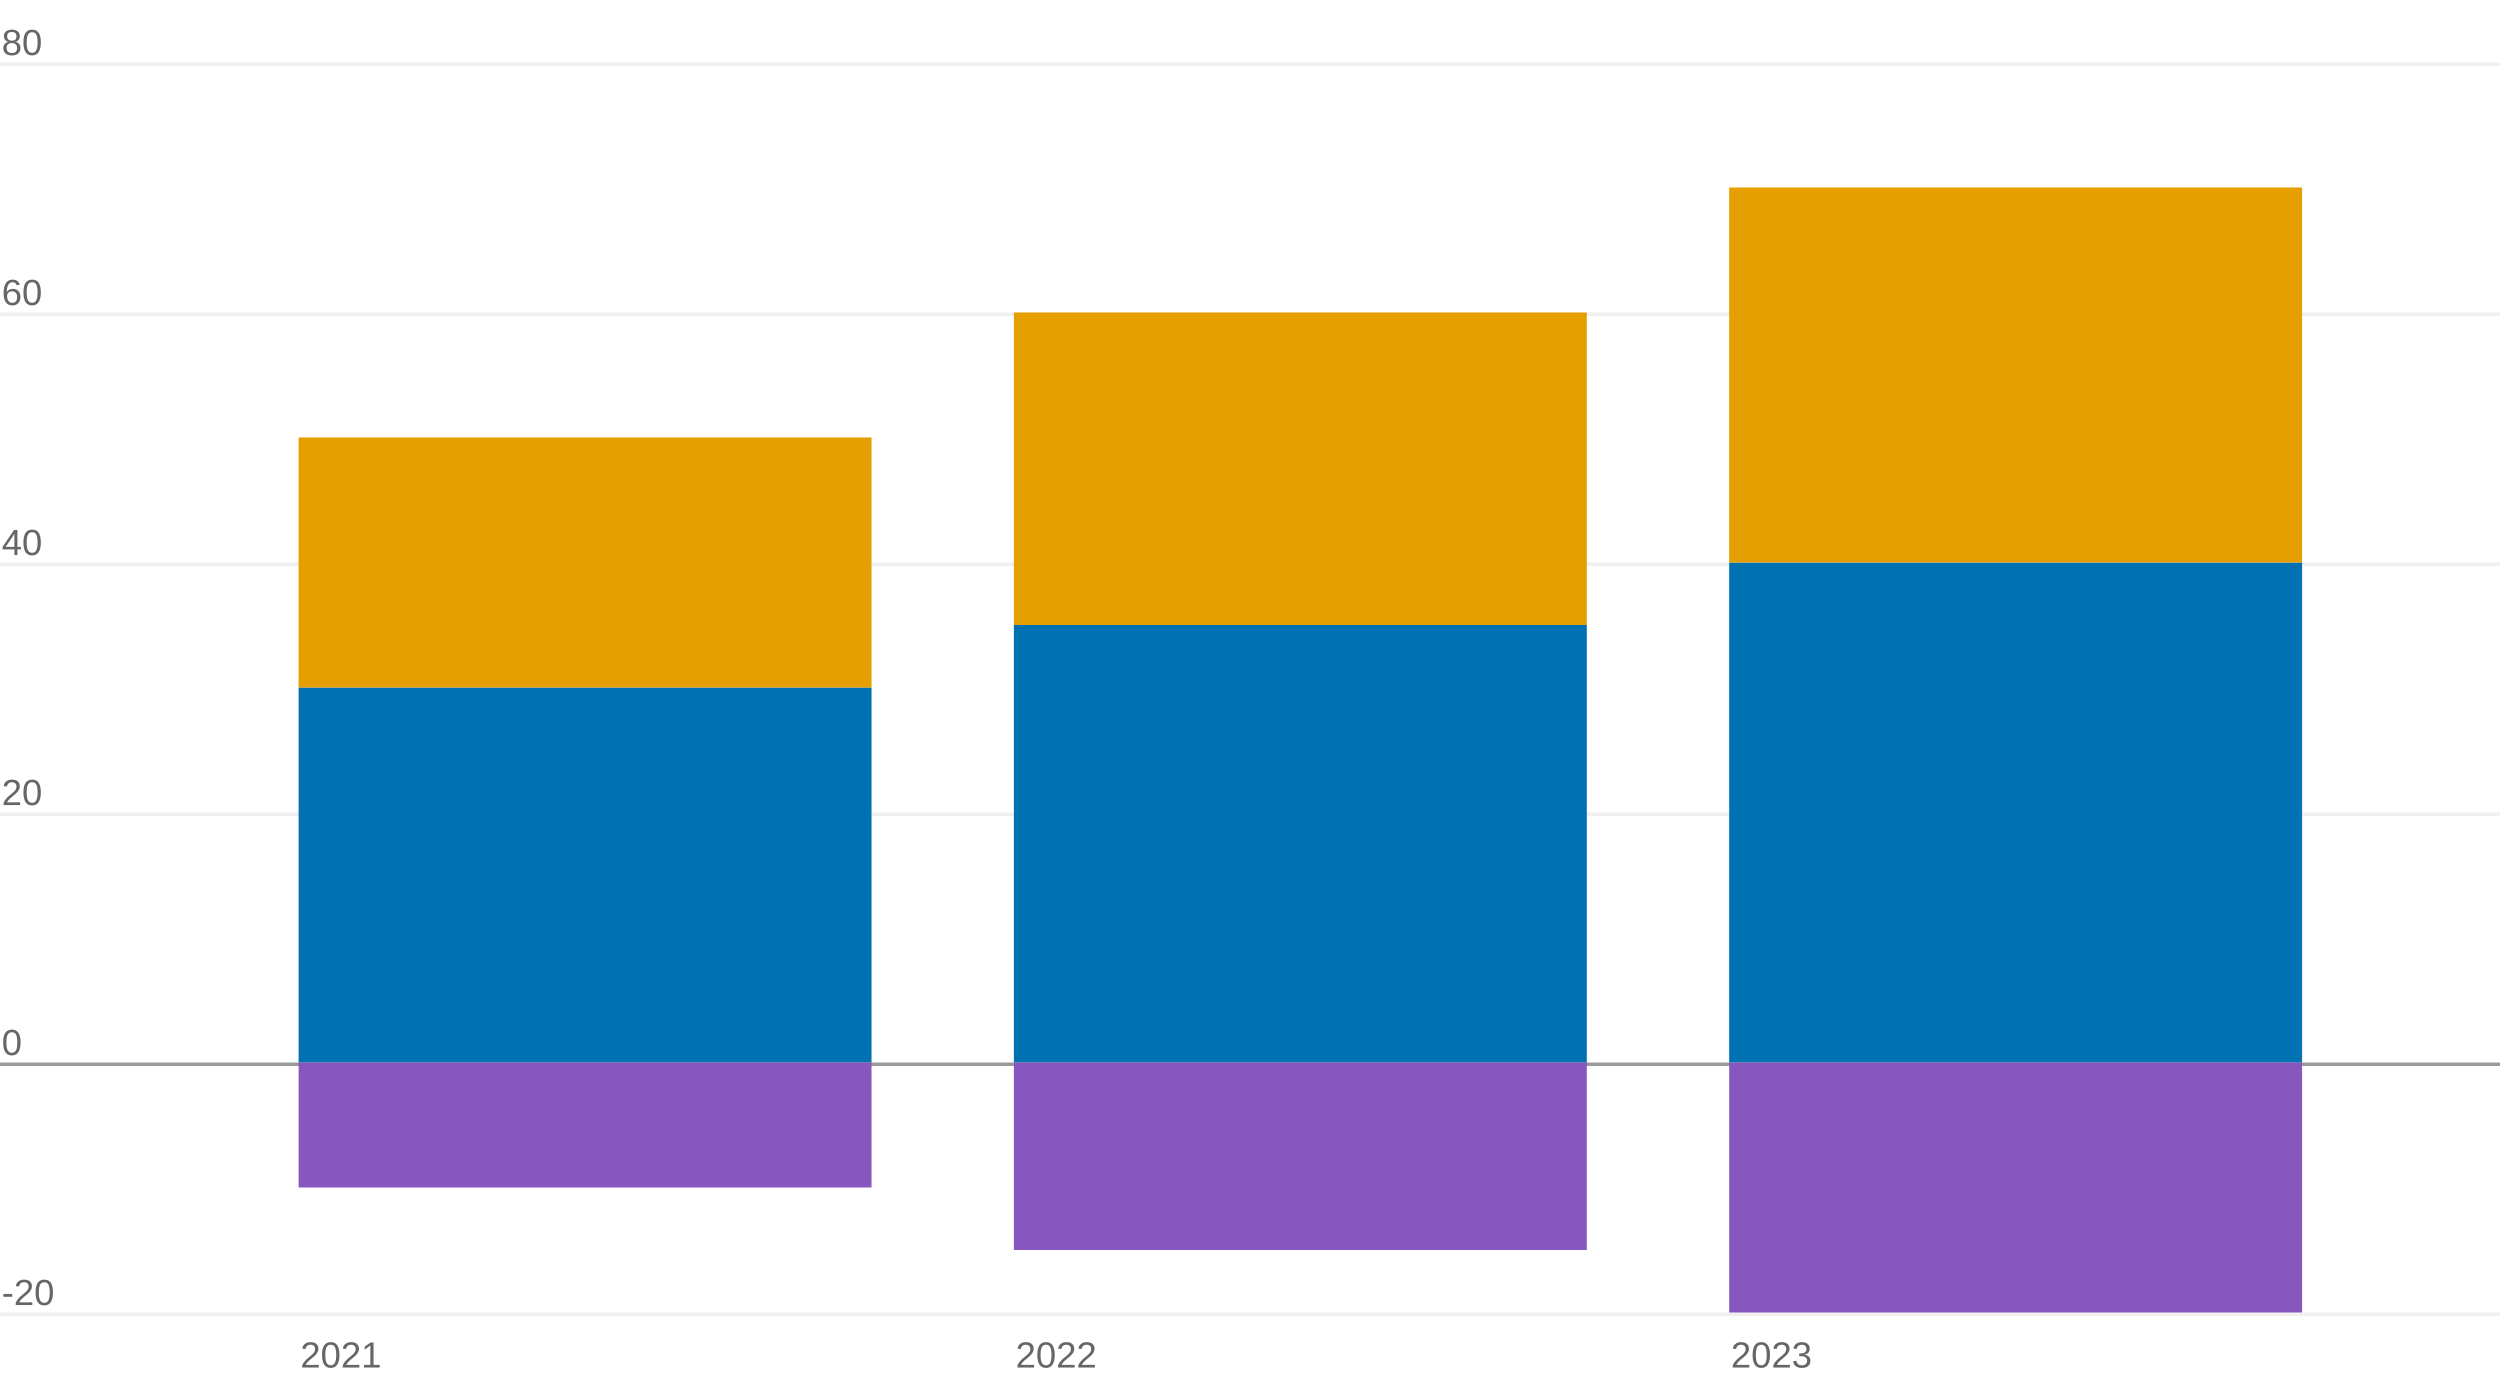
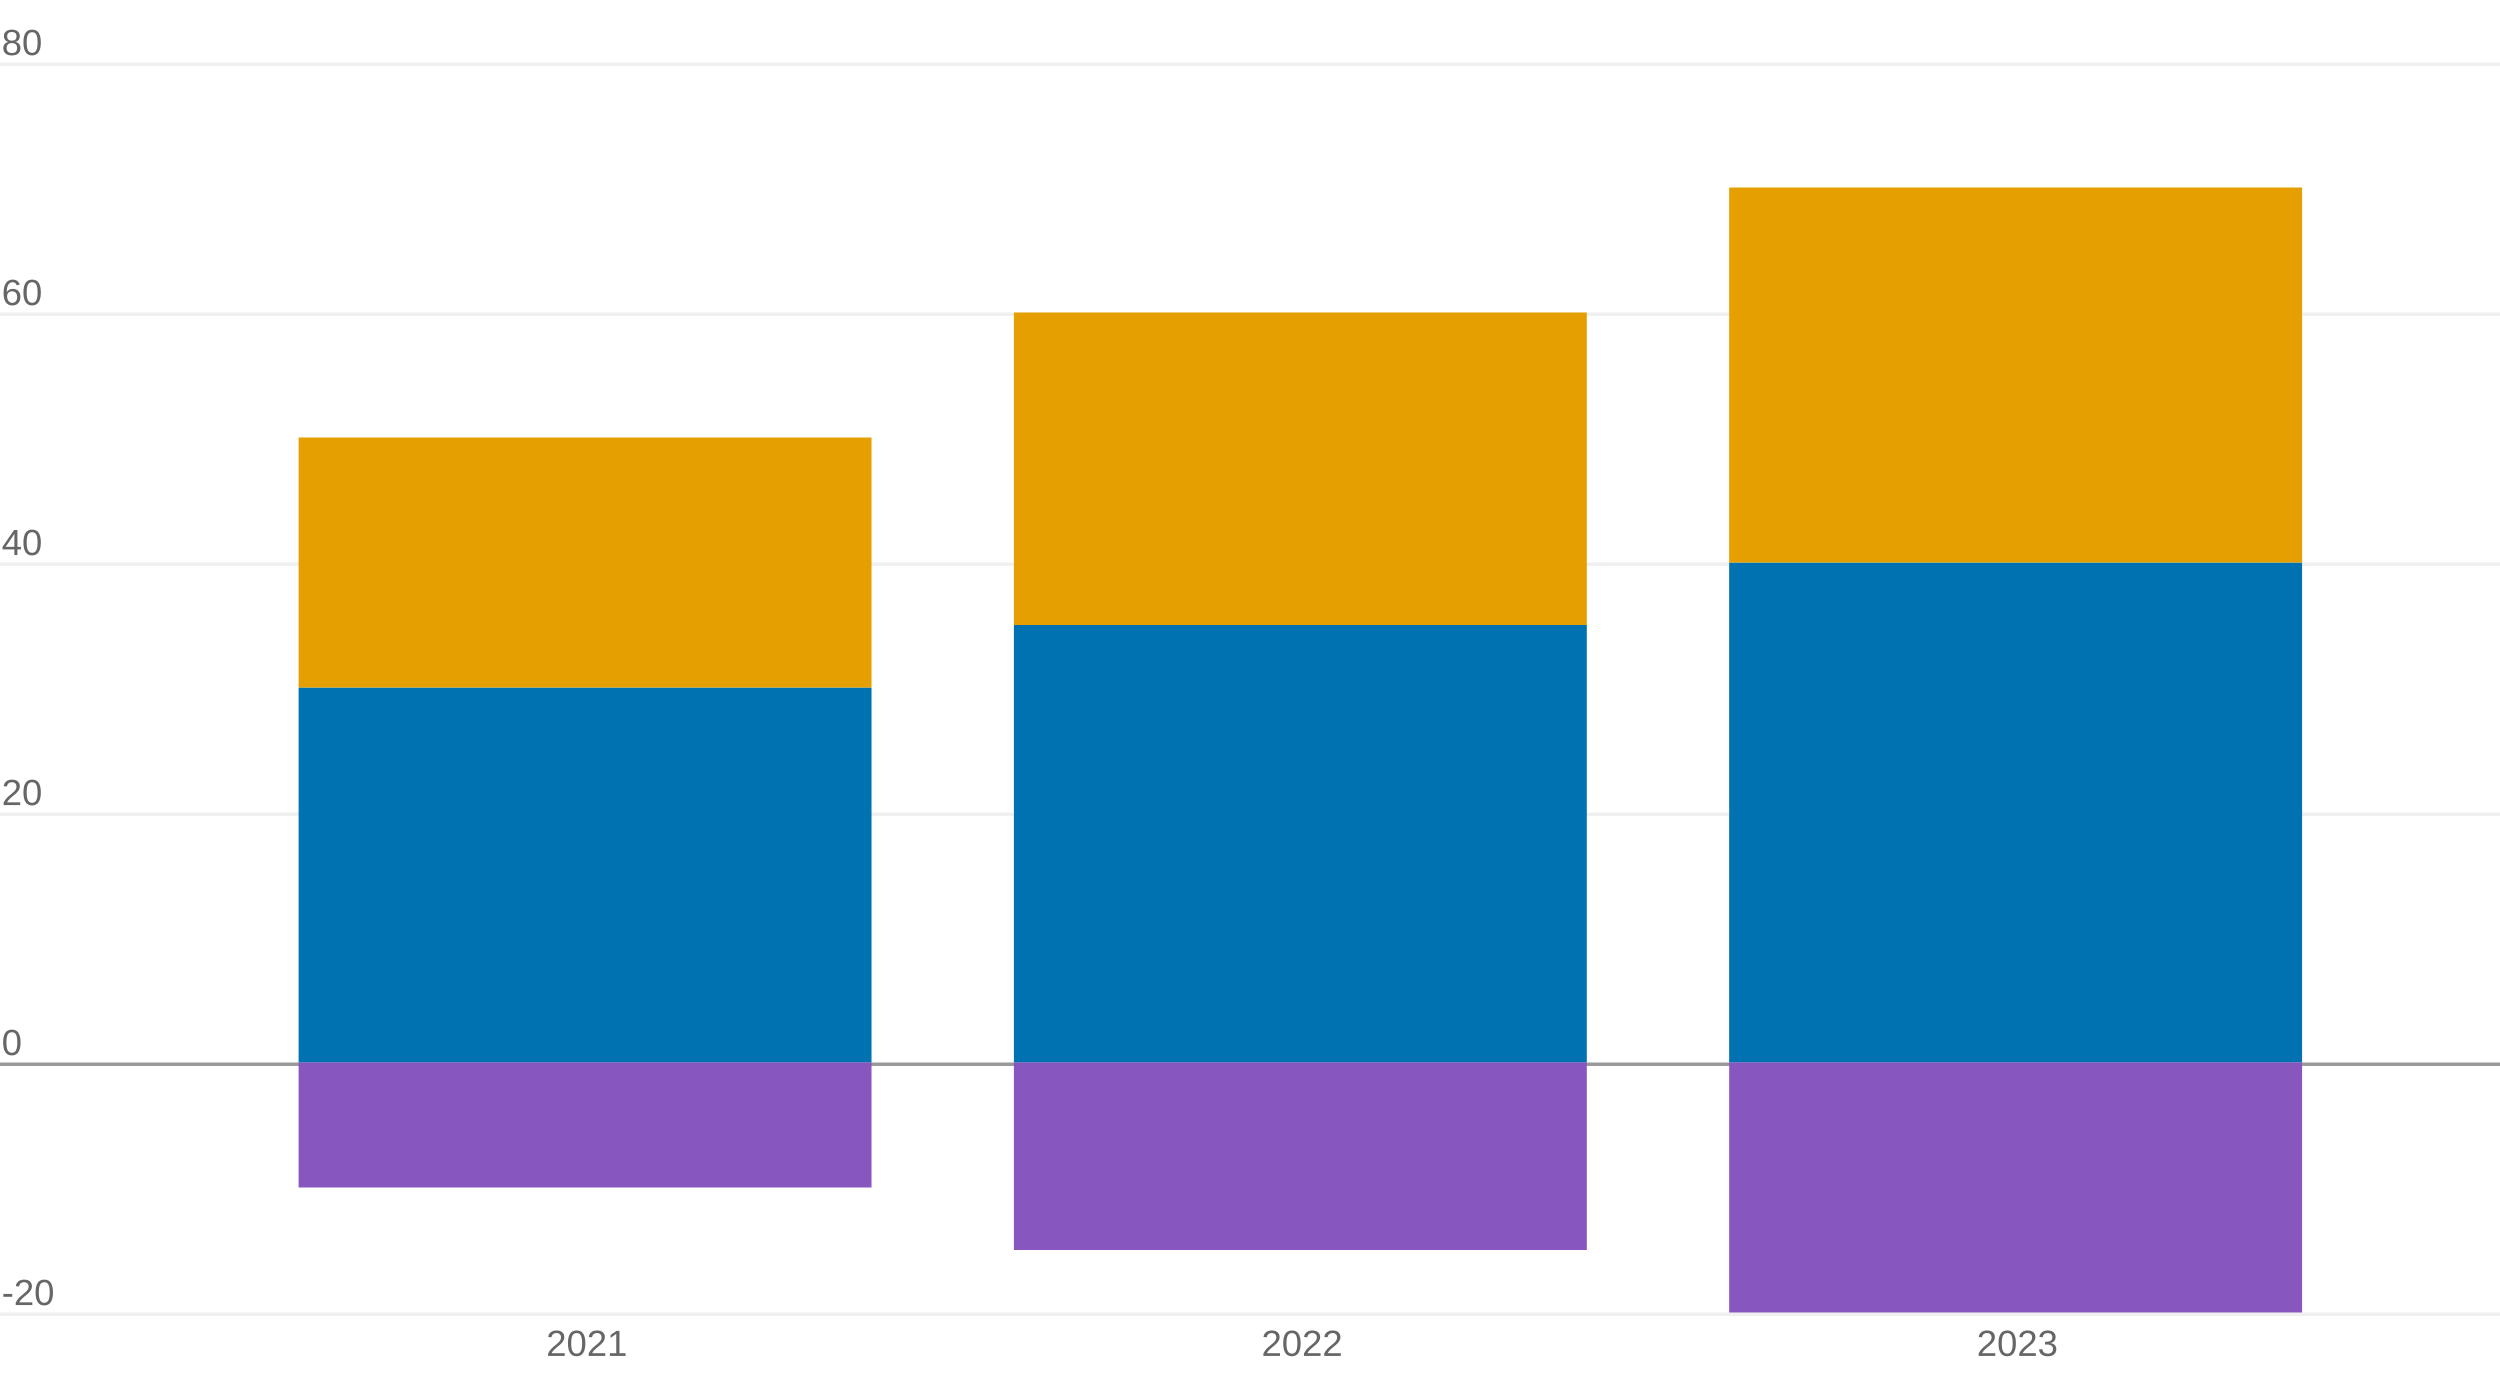
<svg class="tblchart" fill="currentColor" font-family="system-ui, sans-serif" font-size="10" text-anchor="middle" width="720" height="400" viewBox="0 0 720 400" style="background: transparent; color: rgb(74, 74, 74); font-family: Figtree, &quot;Source Sans 3&quot;, system-ui, -apple-system, &quot;Segoe UI&quot;, Arial, sans-serif; font-size: 10.5px; overflow: visible;" data-margin-left="44" data-margin-right="16" data-margin-top="18" data-margin-bottom="22">
  <style>:where(.tblchart) {
  --plot-background: white;
  display: block;
  height: auto;
  height: intrinsic;
  max-width: 100%;
}
:where(.tblchart text),
:where(.tblchart tspan) {
  white-space: pre;
}</style>
  <g aria-label="rule" stroke="#F0F0F0" transform="translate(0,0.5)">
    <line x1="0" x2="720" y1="378" y2="378" />
    <line x1="0" x2="720" y1="234" y2="234" />
    <line x1="0" x2="720" y1="162" y2="162" />
    <line x1="0" x2="720" y1="90" y2="90" />
    <line x1="0" x2="720" y1="18" y2="18" />
  </g>
  <g aria-label="text" class="tbl-y-tick-label" fill="#666666" text-anchor="start" font-size="10.5" font-weight="500" transform="translate(-43.5,-5.5)">
    <text y="0.32em" transform="translate(44,378)">-20</text>
    <text y="0.32em" transform="translate(44,306)">0</text>
    <text y="0.32em" transform="translate(44,234)">20</text>
    <text y="0.32em" transform="translate(44,162)">40</text>
    <text y="0.32em" transform="translate(44,90)">60</text>
    <text y="0.32em" transform="translate(44,18)">80</text>
  </g>
-   <g aria-label="text" fill="#666666" text-anchor="start" font-size="10.5" font-weight="500" transform="translate(0.5,12.5)">
-     <text y="0.32em" transform="translate(86,378)">2021</text>
-     <text y="0.32em" transform="translate(292,378)">2022</text>
-     <text y="0.32em" transform="translate(498,378)">2023</text>
+   <g aria-label="text" fill="#666666" font-size="10.5" font-weight="500" transform="translate(83,12.5)">
+     <text transform="translate(86,378)">2021</text>
+     <text transform="translate(292,378)">2022</text>
+     <text transform="translate(498,378)">2023</text>
  </g>
  <g aria-label="rule" stroke="#999999" transform="translate(0,0.5)">
    <line x1="0" x2="720" y1="306" y2="306" />
  </g>
  <g aria-label="bar">
    <rect x="86" width="165" y="198" height="108" fill="#0072B2" data-series="Positive A" />
    <rect x="86" width="165" y="126" height="72" fill="#E69F00" data-series="Positive B" />
    <rect x="86" width="165" y="306" height="36" fill="#8856BF" data-series="Negative A" />
    <rect x="292" width="165" y="180" height="126" fill="#0072B2" data-series="Positive A" />
    <rect x="292" width="165" y="90" height="90" fill="#E69F00" data-series="Positive B" />
    <rect x="292" width="165" y="306" height="54" fill="#8856BF" data-series="Negative A" />
    <rect x="498" width="165" y="162" height="144" fill="#0072B2" data-series="Positive A" />
    <rect x="498" width="165" y="54" height="108" fill="#E69F00" data-series="Positive B" />
    <rect x="498" width="165" y="306" height="72" fill="#8856BF" data-series="Negative A" />
  </g>
</svg>
